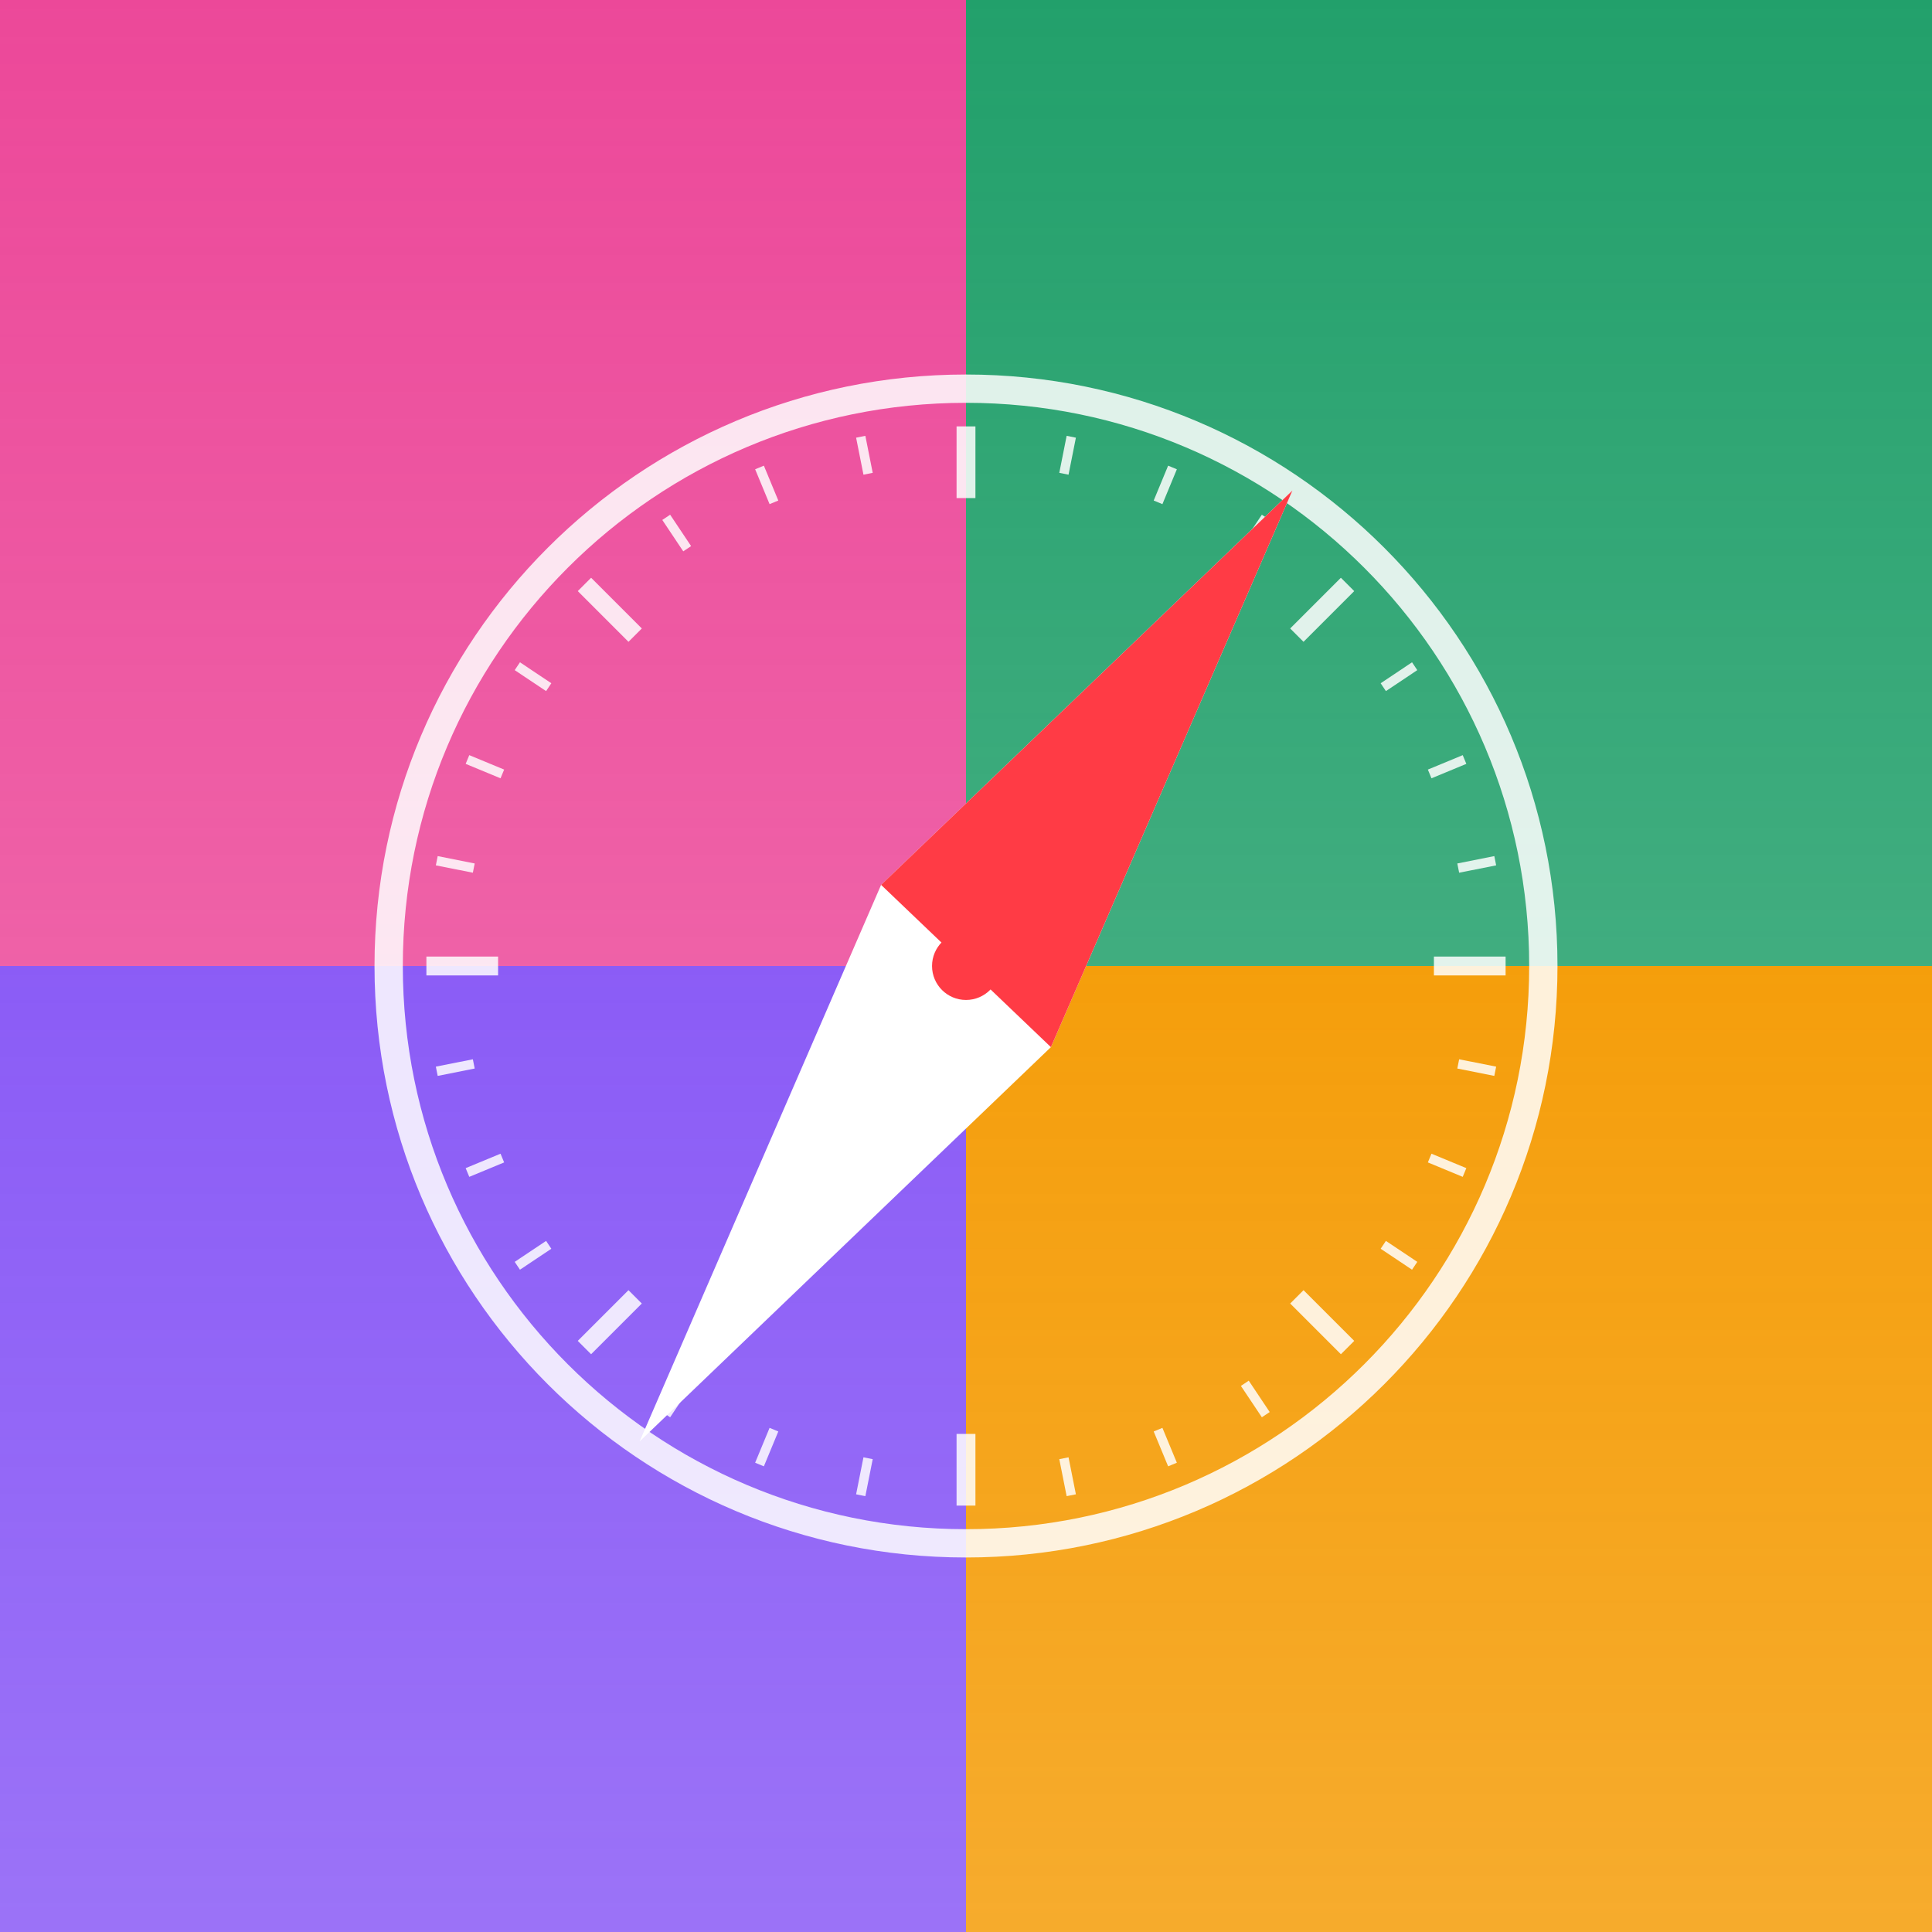
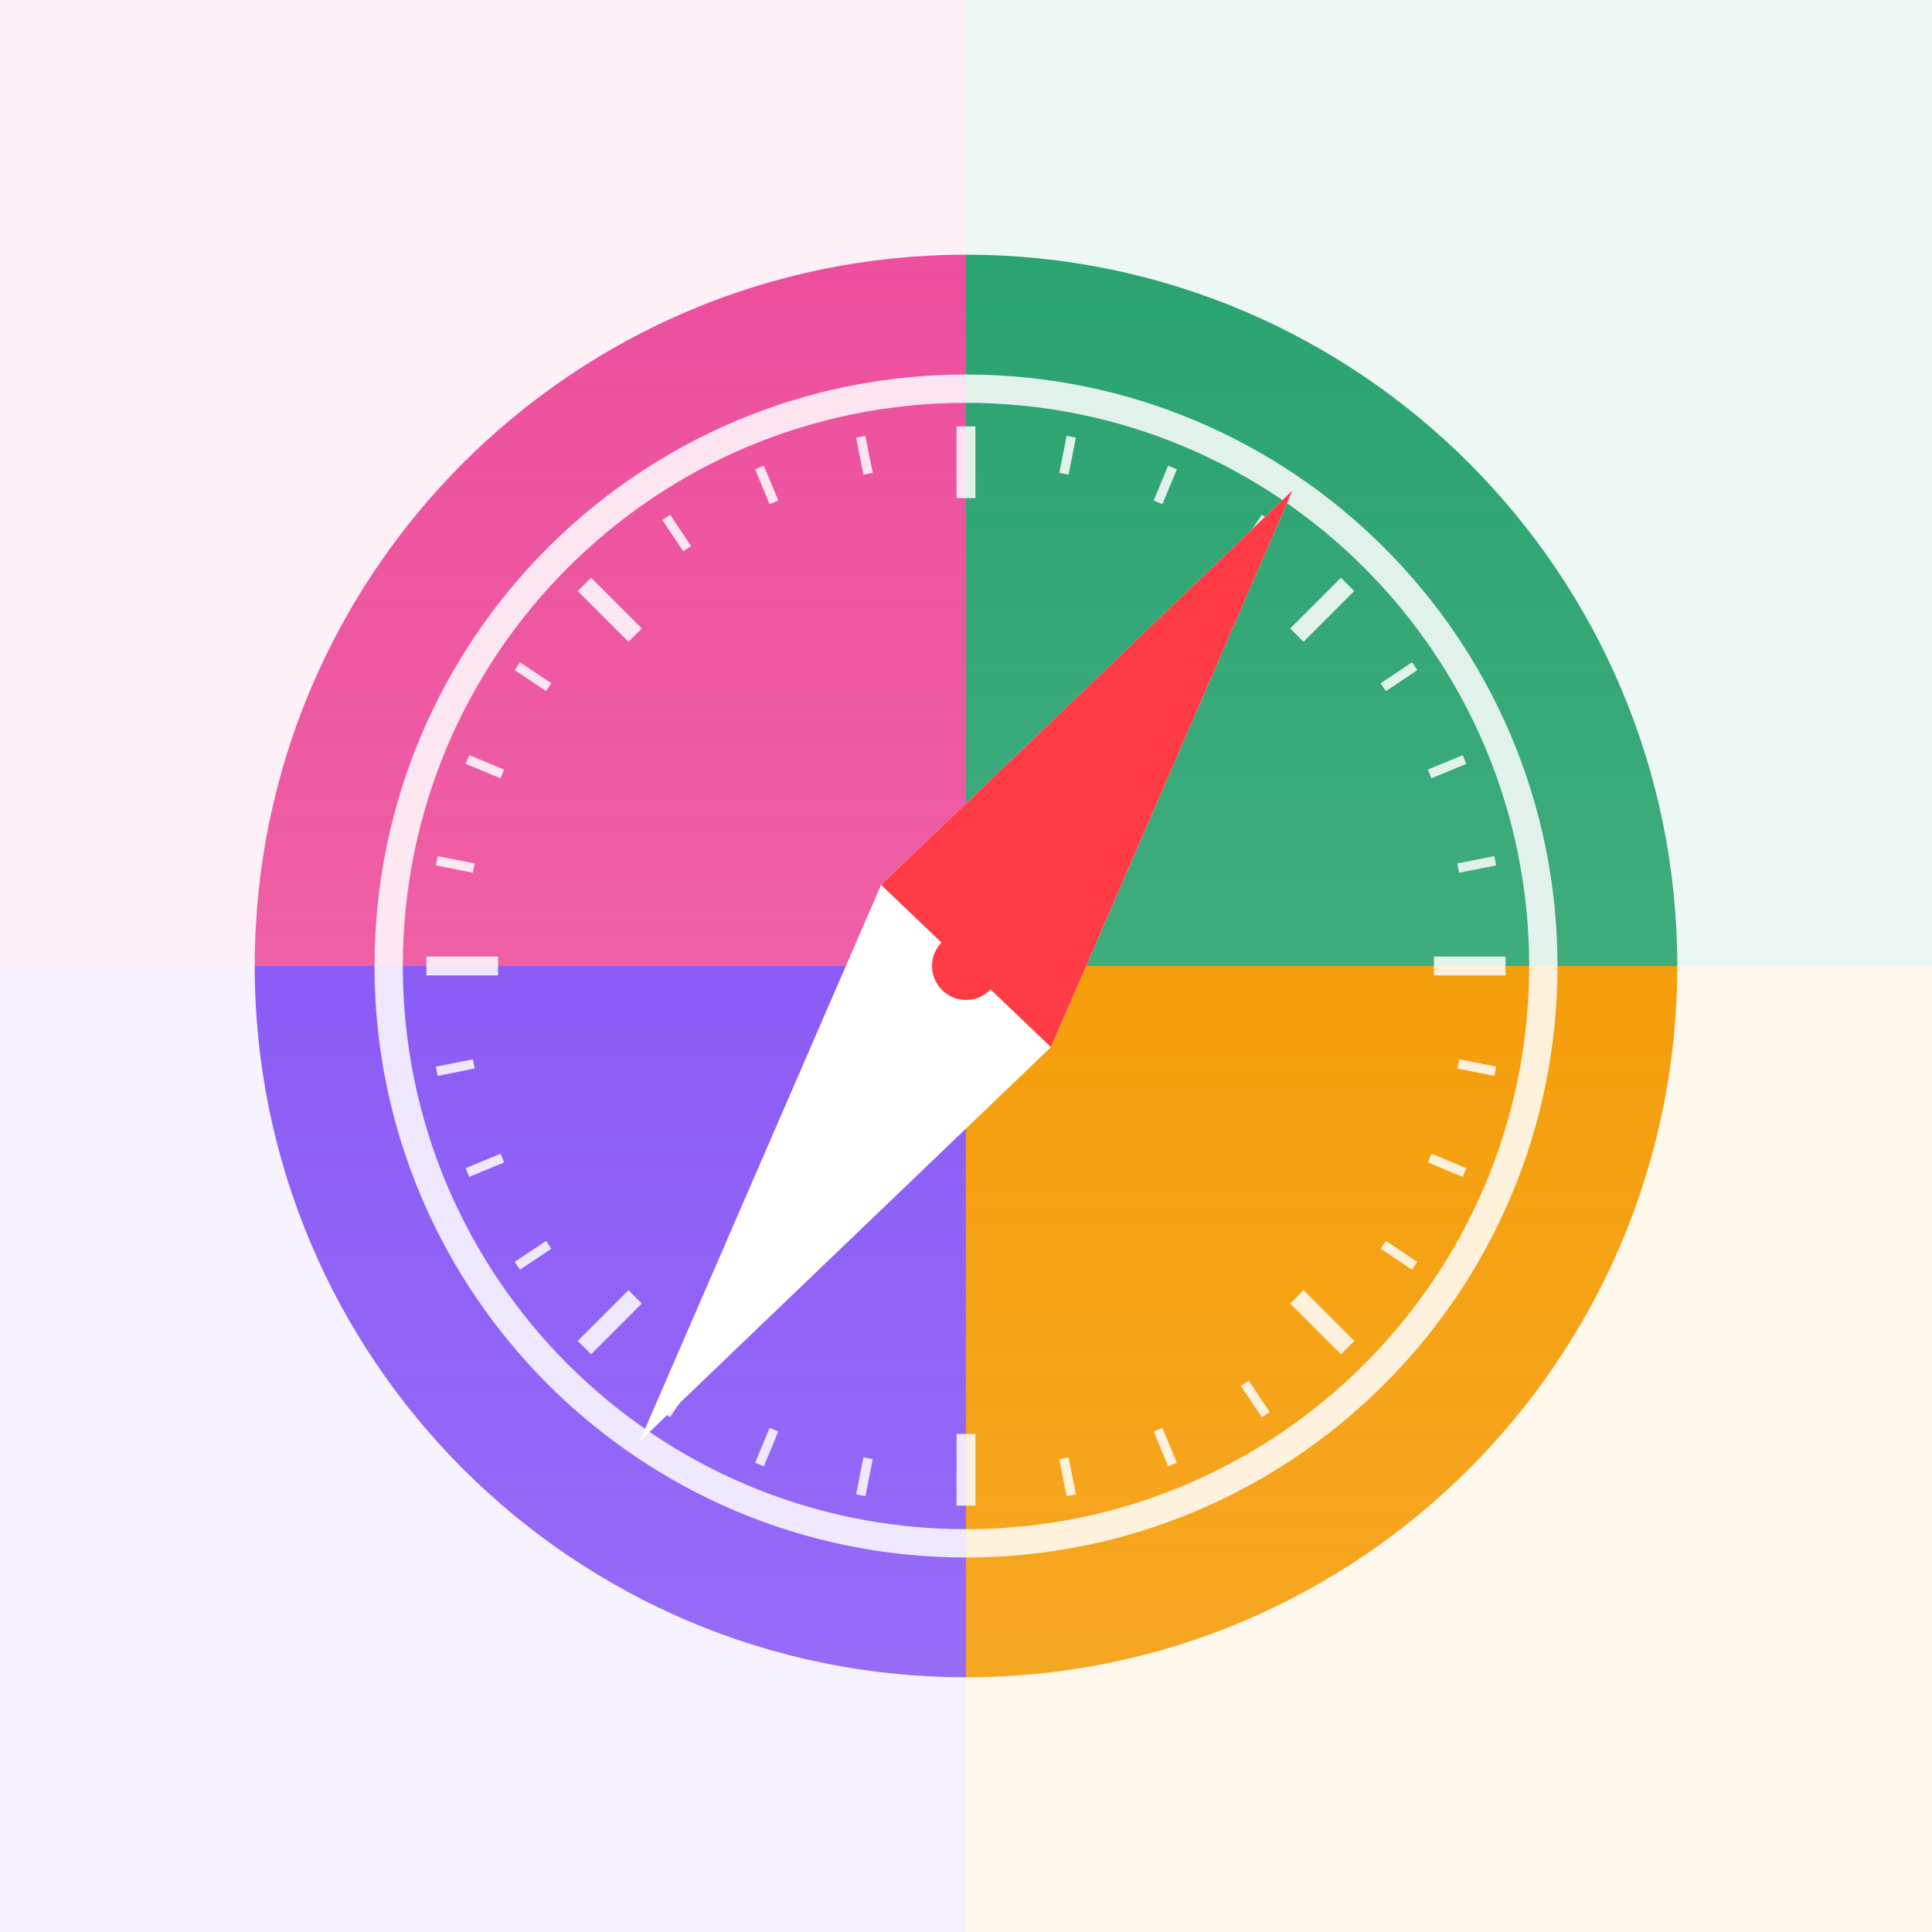
<svg xmlns="http://www.w3.org/2000/svg" width="1024" height="1024" viewBox="0 0 1024 1024">
  <defs>
    <linearGradient id="q0" x2="0" y2="1">
      <stop stop-color="#EC4899" />
      <stop offset="1" stop-color="#EC4899" stop-opacity=".86" />
    </linearGradient>
    <linearGradient id="q1" x2="0" y2="1">
      <stop stop-color="#22A06B" />
      <stop offset="1" stop-color="#22A06B" stop-opacity=".86" />
    </linearGradient>
    <linearGradient id="q2" x2="0" y2="1">
      <stop stop-color="#8B5CF6" />
      <stop offset="1" stop-color="#8B5CF6" stop-opacity=".86" />
    </linearGradient>
    <linearGradient id="q3" x2="0" y2="1">
      <stop stop-color="#F59E0B" />
      <stop offset="1" stop-color="#F59E0B" stop-opacity=".86" />
    </linearGradient>
+     <clipPath id="dial">
+       <circle cx="512" cy="512" r="377" />
+     </clipPath>
  </defs>
  <rect width="1024" height="1024" fill="white" />
-   <rect x="0" y="0" width="512" height="512" fill="url(#q0)" />
-   <rect x="512" y="0" width="512" height="512" fill="url(#q1)" />
-   <rect x="0" y="512" width="512" height="512" fill="url(#q2)" />
-   <rect x="512" y="512" width="512" height="512" fill="url(#q3)" />
+   <rect x="0" y="0" width="512" height="512" fill="#EC4899" fill-opacity="0.08" />
+   <rect x="512" y="0" width="512" height="512" fill="#22A06B" fill-opacity="0.08" />
+   <rect x="0" y="512" width="512" height="512" fill="#8B5CF6" fill-opacity="0.08" />
+   <rect x="512" y="512" width="512" height="512" fill="#F59E0B" fill-opacity="0.08" />
+   <g clip-path="url(#dial)">
+     <rect x="0" y="0" width="512" height="512" fill="url(#q0)" />
+     <rect x="512" y="0" width="512" height="512" fill="url(#q1)" />
+     <rect x="0" y="512" width="512" height="512" fill="url(#q2)" />
+     <rect x="512" y="512" width="512" height="512" fill="url(#q3)" />
+   </g>
  <g transform="translate(0 1024) scale(1 -1)">
    <g fill="none" stroke="white" stroke-opacity=".85">
      <circle cx="512" cy="512" r="306" stroke-width="15" />
      <path d="M 512 760 L 512 798" stroke-width="10" />
      <path d="M 563.894 772.889 L 567.796 792.505" stroke-width="5" />
      <path d="M 613.794 757.752 L 621.447 776.23" stroke-width="5" />
      <path d="M 659.782 733.171 L 670.893 749.8" stroke-width="5" />
      <path d="M 687.362 687.362 L 714.233 714.233" stroke-width="10" />
      <path d="M 733.171 659.782 L 749.8 670.893" stroke-width="5" />
      <path d="M 757.752 613.794 L 776.23 621.447" stroke-width="5" />
      <path d="M 772.889 563.894 L 792.505 567.796" stroke-width="5" />
      <path d="M 760 512 L 798 512" stroke-width="10" />
      <path d="M 772.889 460.106 L 792.505 456.204" stroke-width="5" />
      <path d="M 757.752 410.206 L 776.23 402.553" stroke-width="5" />
      <path d="M 733.171 364.218 L 749.8 353.107" stroke-width="5" />
      <path d="M 687.362 336.638 L 714.233 309.767" stroke-width="10" />
      <path d="M 659.782 290.829 L 670.893 274.2" stroke-width="5" />
      <path d="M 613.794 266.248 L 621.447 247.77" stroke-width="5" />
      <path d="M 563.894 251.111 L 567.796 231.495" stroke-width="5" />
      <path d="M 512 264 L 512 226" stroke-width="10" />
      <path d="M 460.106 251.111 L 456.204 231.495" stroke-width="5" />
      <path d="M 410.206 266.248 L 402.553 247.77" stroke-width="5" />
      <path d="M 364.218 290.829 L 353.107 274.2" stroke-width="5" />
      <path d="M 336.638 336.638 L 309.767 309.767" stroke-width="10" />
      <path d="M 290.829 364.218 L 274.2 353.107" stroke-width="5" />
      <path d="M 266.248 410.206 L 247.77 402.553" stroke-width="5" />
      <path d="M 251.111 460.106 L 231.495 456.204" stroke-width="5" />
      <path d="M 264 512 L 226 512" stroke-width="10" />
      <path d="M 251.111 563.894 L 231.495 567.796" stroke-width="5" />
      <path d="M 266.248 613.794 L 247.77 621.447" stroke-width="5" />
      <path d="M 290.829 659.782 L 274.2 670.893" stroke-width="5" />
      <path d="M 336.638 687.362 L 309.767 714.233" stroke-width="10" />
      <path d="M 364.218 733.171 L 353.107 749.8" stroke-width="5" />
      <path d="M 410.206 757.752 L 402.553 776.23" stroke-width="5" />
      <path d="M 460.106 772.889 L 456.204 792.505" stroke-width="5" />
    </g>
    <path d="M685 764 L557 469 L339 260 L467 555 Z" fill="white" />
    <path d="M685 764 L557 469 L467 555 Z" fill="#ff3b45" />
    <circle cx="512" cy="512" r="18" fill="#ff3b45" />
  </g>
</svg>
